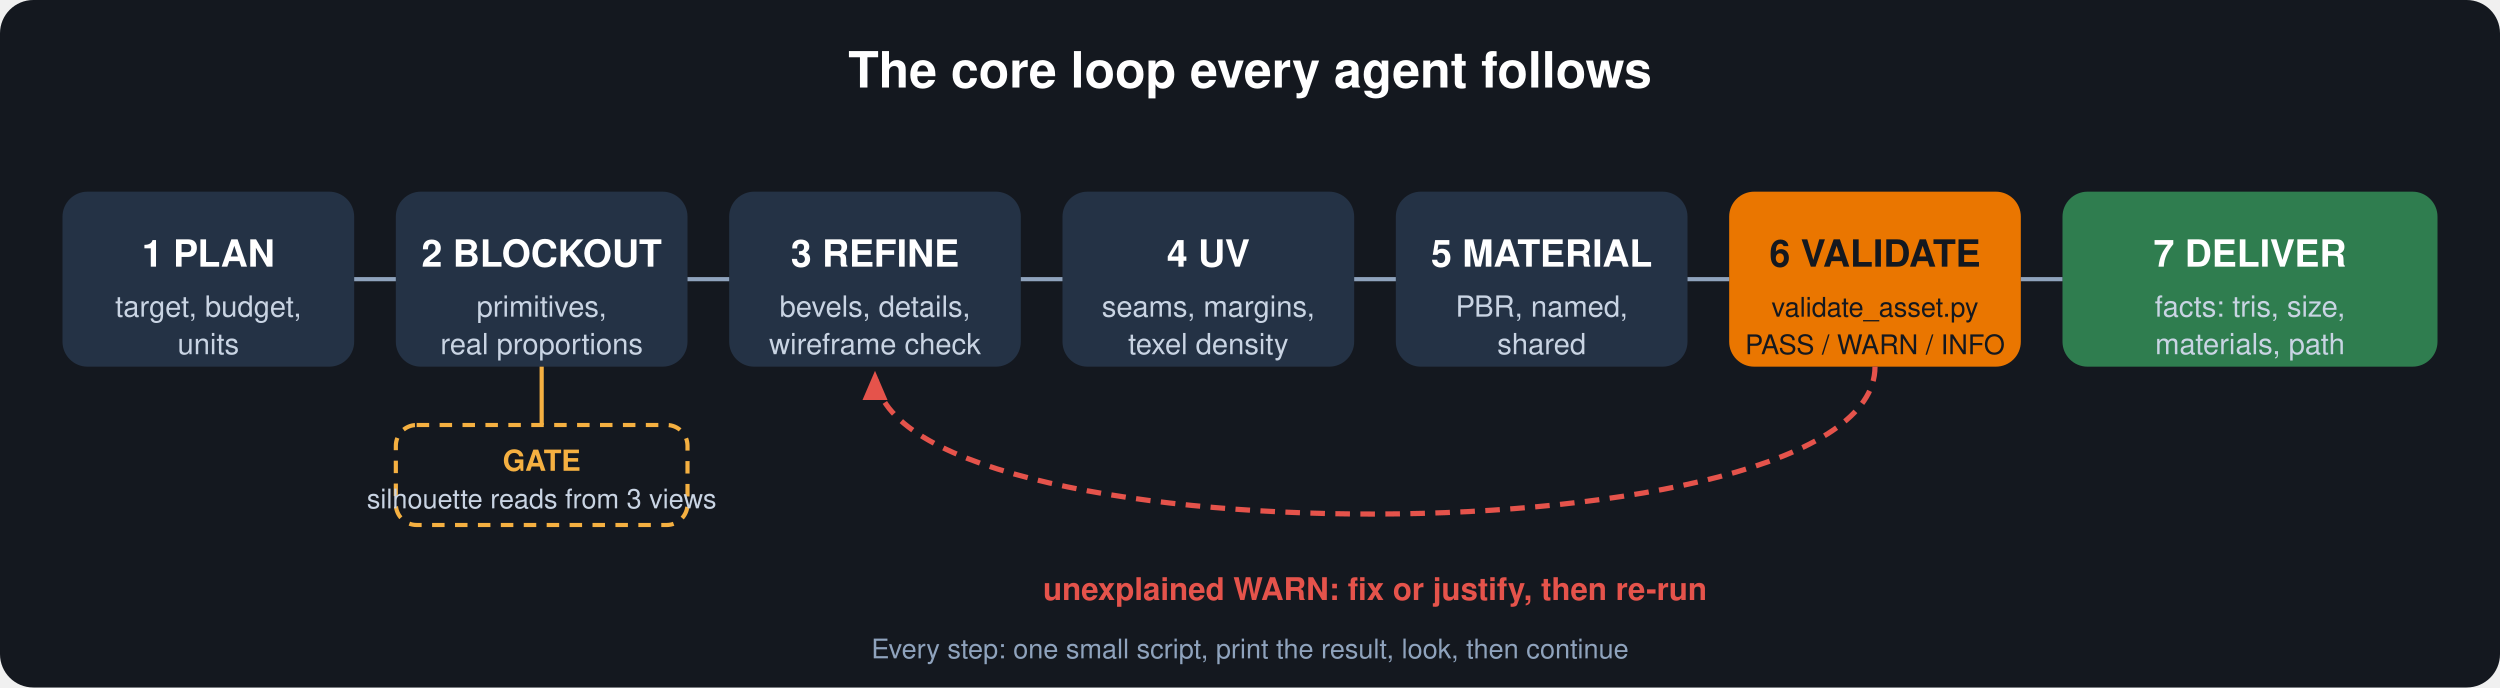
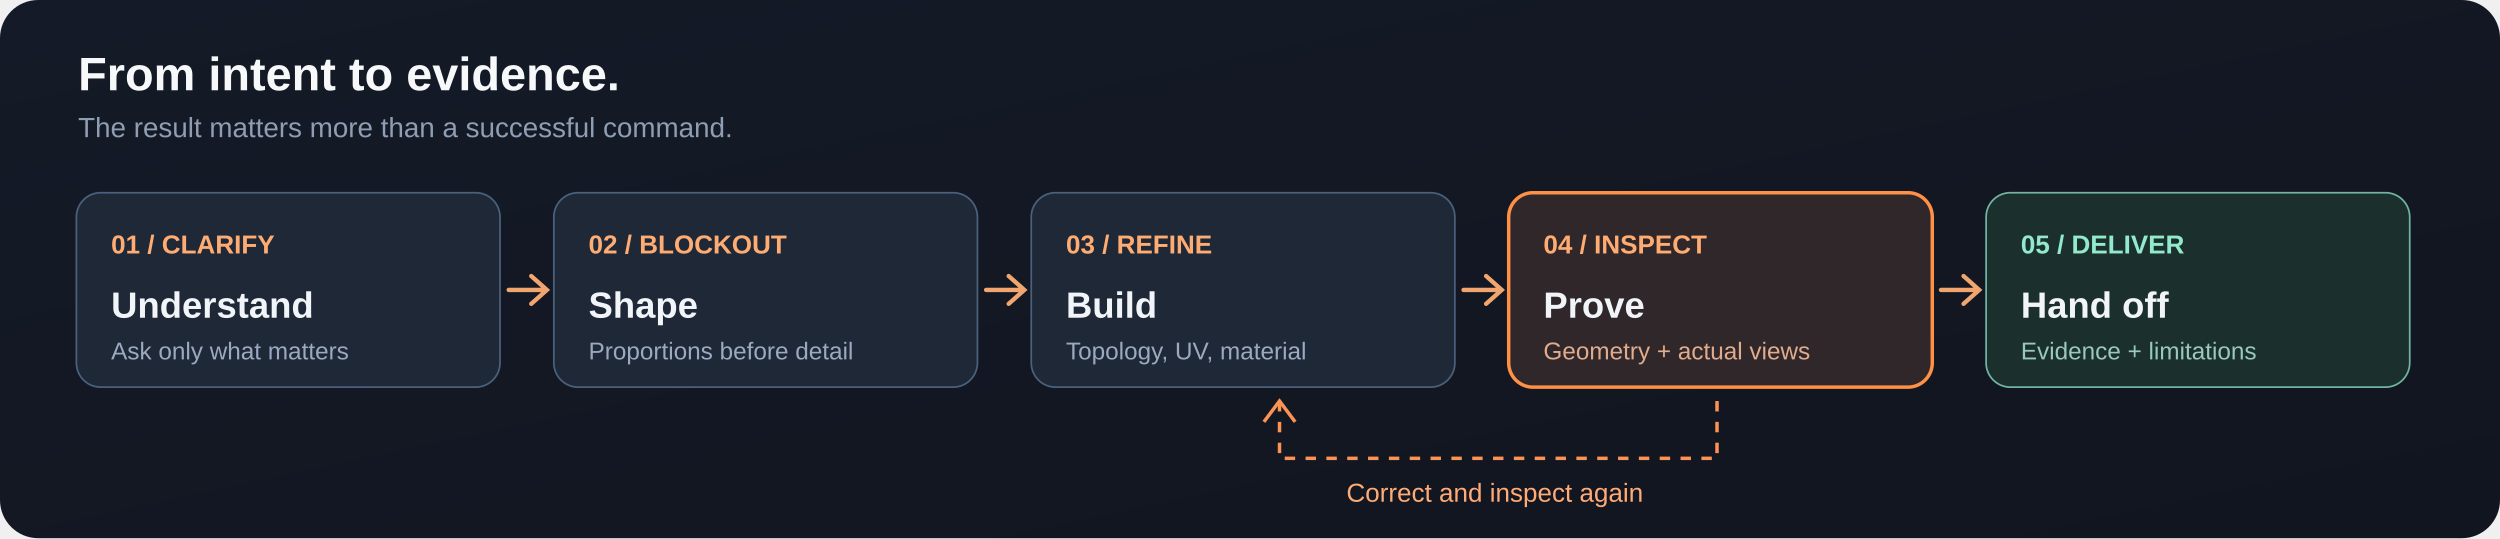
- <svg xmlns="http://www.w3.org/2000/svg" viewBox="0 0 1200 330" width="1200" height="330" role="img" aria-labelledby="t d">
-   <rect width="1200" height="330" rx="16" fill="#14181f" />
-   <g font-family="Segoe UI, Helvetica, Arial, sans-serif" text-anchor="middle">
-     <text x="600" y="42" font-size="24" font-weight="700" fill="#ffffff">The core loop every agent follows</text>
-     <g font-size="18" font-weight="600">
-       <rect x="30" y="92" width="140" height="84" rx="12" fill="#243245" />
-       <rect x="190" y="92" width="140" height="84" rx="12" fill="#243245" />
-       <rect x="350" y="92" width="140" height="84" rx="12" fill="#243245" />
-       <rect x="510" y="92" width="140" height="84" rx="12" fill="#243245" />
-       <rect x="670" y="92" width="140" height="84" rx="12" fill="#243245" />
-       <rect x="830" y="92" width="140" height="84" rx="12" fill="#ea7600" />
-       <rect x="990" y="92" width="180" height="84" rx="12" fill="#2f7d4f" />
-       <text x="100" y="128" fill="#fff">1 PLAN</text>
-       <text x="260" y="128" fill="#fff">2 BLOCKOUT</text>
-       <text x="420" y="128" fill="#fff">3 REFINE</text>
-       <text x="580" y="128" fill="#fff">4 UV</text>
-       <text x="740" y="128" fill="#fff">5 MATERIAL</text>
-       <text x="900" y="128" fill="#14181f">6 VALIDATE</text>
-       <text x="1080" y="128" fill="#fff">7 DELIVER</text>
+ <svg xmlns="http://www.w3.org/2000/svg" viewBox="0 0 1440 310" width="1440" height="310" role="img" aria-labelledby="t d">
+   <defs>
+     <linearGradient id="bg" x1="0" y1="0" x2="1" y2="1">
+       <stop stop-color="#141a27" />
+       <stop offset="1" stop-color="#11151f" />
+     </linearGradient>
+     <linearGradient id="warm" x1="0" y1="0" x2="1" y2="1">
+       <stop stop-color="#ffb677" />
+       <stop offset="1" stop-color="#ef6530" />
+     </linearGradient>
+   </defs>
+   <rect width="1440" height="310" rx="22" fill="url(#bg)" />
+   <g font-family="Segoe UI,Arial,sans-serif">
+     <text x="45" y="52" fill="#f7f8fa" font-size="27" font-weight="750">From intent to evidence.</text>
+     <text x="45" y="79" fill="#8f9eb2" font-size="16">The result matters more than a successful command.</text>
+   </g>
+   <g transform="translate(44 111)" font-family="Segoe UI,Arial,sans-serif">
+     <g transform="translate(0 0)">
+       <rect width="244" height="112" rx="14" fill="#1f2837" stroke="#49617d" />
+       <text x="20" y="35" fill="#ffac72" font-size="15" font-weight="700">01 / CLARIFY</text>
+       <text x="20" y="72" fill="#f1f4f8" font-size="21" font-weight="700">Understand</text>
+       <text x="20" y="96" fill="#9baac0" font-size="14">Ask only what matters</text>
    </g>
-     <g font-size="14" fill="#c9d4e3">
-       <text x="100" y="152">target, budget,</text>
-       <text x="100" y="170">units</text>
-       <text x="260" y="152">primitives,</text>
-       <text x="260" y="170">real proportions</text>
-       <text x="420" y="152">bevels, details,</text>
-       <text x="420" y="170">wireframe check</text>
-       <text x="580" y="152">seams, margins,</text>
-       <text x="580" y="170">texel density</text>
-       <text x="740" y="152">PBR, named,</text>
-       <text x="740" y="170">shared</text>
-       <text x="900" y="152" font-size="13" fill="#14181f">validate_asset.py</text>
-       <text x="900" y="170" font-size="13" fill="#14181f">PASS / WARN / INFO</text>
-       <text x="1080" y="152">facts: tris, size,</text>
-       <text x="1080" y="170">materials, path</text>
+     <g transform="translate(275 0)">
+       <rect width="244" height="112" rx="14" fill="#1f2837" stroke="#49617d" />
+       <text x="20" y="35" fill="#ffac72" font-size="15" font-weight="700">02 / BLOCKOUT</text>
+       <text x="20" y="72" fill="#f1f4f8" font-size="21" font-weight="700">Shape</text>
+       <text x="20" y="96" fill="#9baac0" font-size="14">Proportions before detail</text>
    </g>
-     <g stroke="#8fa3bd" stroke-width="2" fill="none">
-       <line x1="170" y1="134" x2="190" y2="134" />
-       <line x1="330" y1="134" x2="350" y2="134" />
-       <line x1="490" y1="134" x2="510" y2="134" />
-       <line x1="650" y1="134" x2="670" y2="134" />
-       <line x1="810" y1="134" x2="830" y2="134" />
-       <line x1="970" y1="134" x2="990" y2="134" />
+     <g transform="translate(550 0)">
+       <rect width="244" height="112" rx="14" fill="#1f2837" stroke="#49617d" />
+       <text x="20" y="35" fill="#ffac72" font-size="15" font-weight="700">03 / REFINE</text>
+       <text x="20" y="72" fill="#f1f4f8" font-size="21" font-weight="700">Build</text>
+       <text x="20" y="96" fill="#9baac0" font-size="14">Topology, UV, material</text>
    </g>
-     <rect x="190" y="204" width="140" height="48" rx="10" fill="none" stroke="#f5b041" stroke-width="2" stroke-dasharray="6 5" />
-     <text x="260" y="226" font-size="14" font-weight="700" fill="#f5b041">GATE</text>
-     <text x="260" y="244" font-size="13" fill="#c9d4e3">silhouette reads from 3 views</text>
-     <line x1="260" y1="176" x2="260" y2="204" stroke="#f5b041" stroke-width="2" />
-     <path d="M 900 176 C 900 270, 420 270, 420 178" stroke="#e5534b" stroke-width="2.5" fill="none" stroke-dasharray="7 5" />
-     <polygon points="420,178 414,192 426,192" fill="#e5534b" />
-     <text x="660" y="288" font-size="15" font-weight="700" fill="#e5534b">unexplained WARN: fix or justify, then re-run</text>
-     <text x="600" y="316" font-size="13" fill="#8fa3bd">Every step: one small script, print the result, look, then continue</text>
+     <g transform="translate(825 0)">
+       <rect width="244" height="112" rx="14" fill="#2f2729" stroke="#ff9146" stroke-width="2" />
+       <text x="20" y="35" fill="#ffac72" font-size="15" font-weight="700">04 / INSPECT</text>
+       <text x="20" y="72" fill="#f1f4f8" font-size="21" font-weight="700">Prove</text>
+       <text x="20" y="96" fill="#e1ac8d" font-size="14">Geometry + actual views</text>
+     </g>
+     <g transform="translate(1100 0)">
+       <rect width="244" height="112" rx="14" fill="#1b302c" stroke="#71b4a4" />
+       <text x="20" y="35" fill="#92e9cb" font-size="15" font-weight="700">05 / DELIVER</text>
+       <text x="20" y="72" fill="#f1f4f8" font-size="21" font-weight="700">Hand off</text>
+       <text x="20" y="96" fill="#99c9bb" font-size="14">Evidence + limitations</text>
+     </g>
  </g>
+   <g stroke="#f2a66f" stroke-width="2.5" stroke-linecap="round" fill="none">
+     <path d="M293 167h22m-9 -8 9 8 -9 8" />
+     <path d="M568 167h22m-9 -8 9 8 -9 8" />
+     <path d="M843 167h22m-9 -8 9 8 -9 8" />
+     <path d="M1118 167h22m-9 -8 9 8 -9 8" />
+   </g>
+   <path d="M989 231v33H737v-33" stroke="#fc9354" stroke-width="2" stroke-dasharray="6 6" fill="none" />
+   <path d="m728 243 9 -12 9 12" stroke="#fc9354" stroke-width="2" fill="none" />
+   <text x="861" y="289" font-family="Segoe UI,Arial,sans-serif" font-size="15" fill="#ffab75" text-anchor="middle">Correct and inspect again</text>
</svg>
